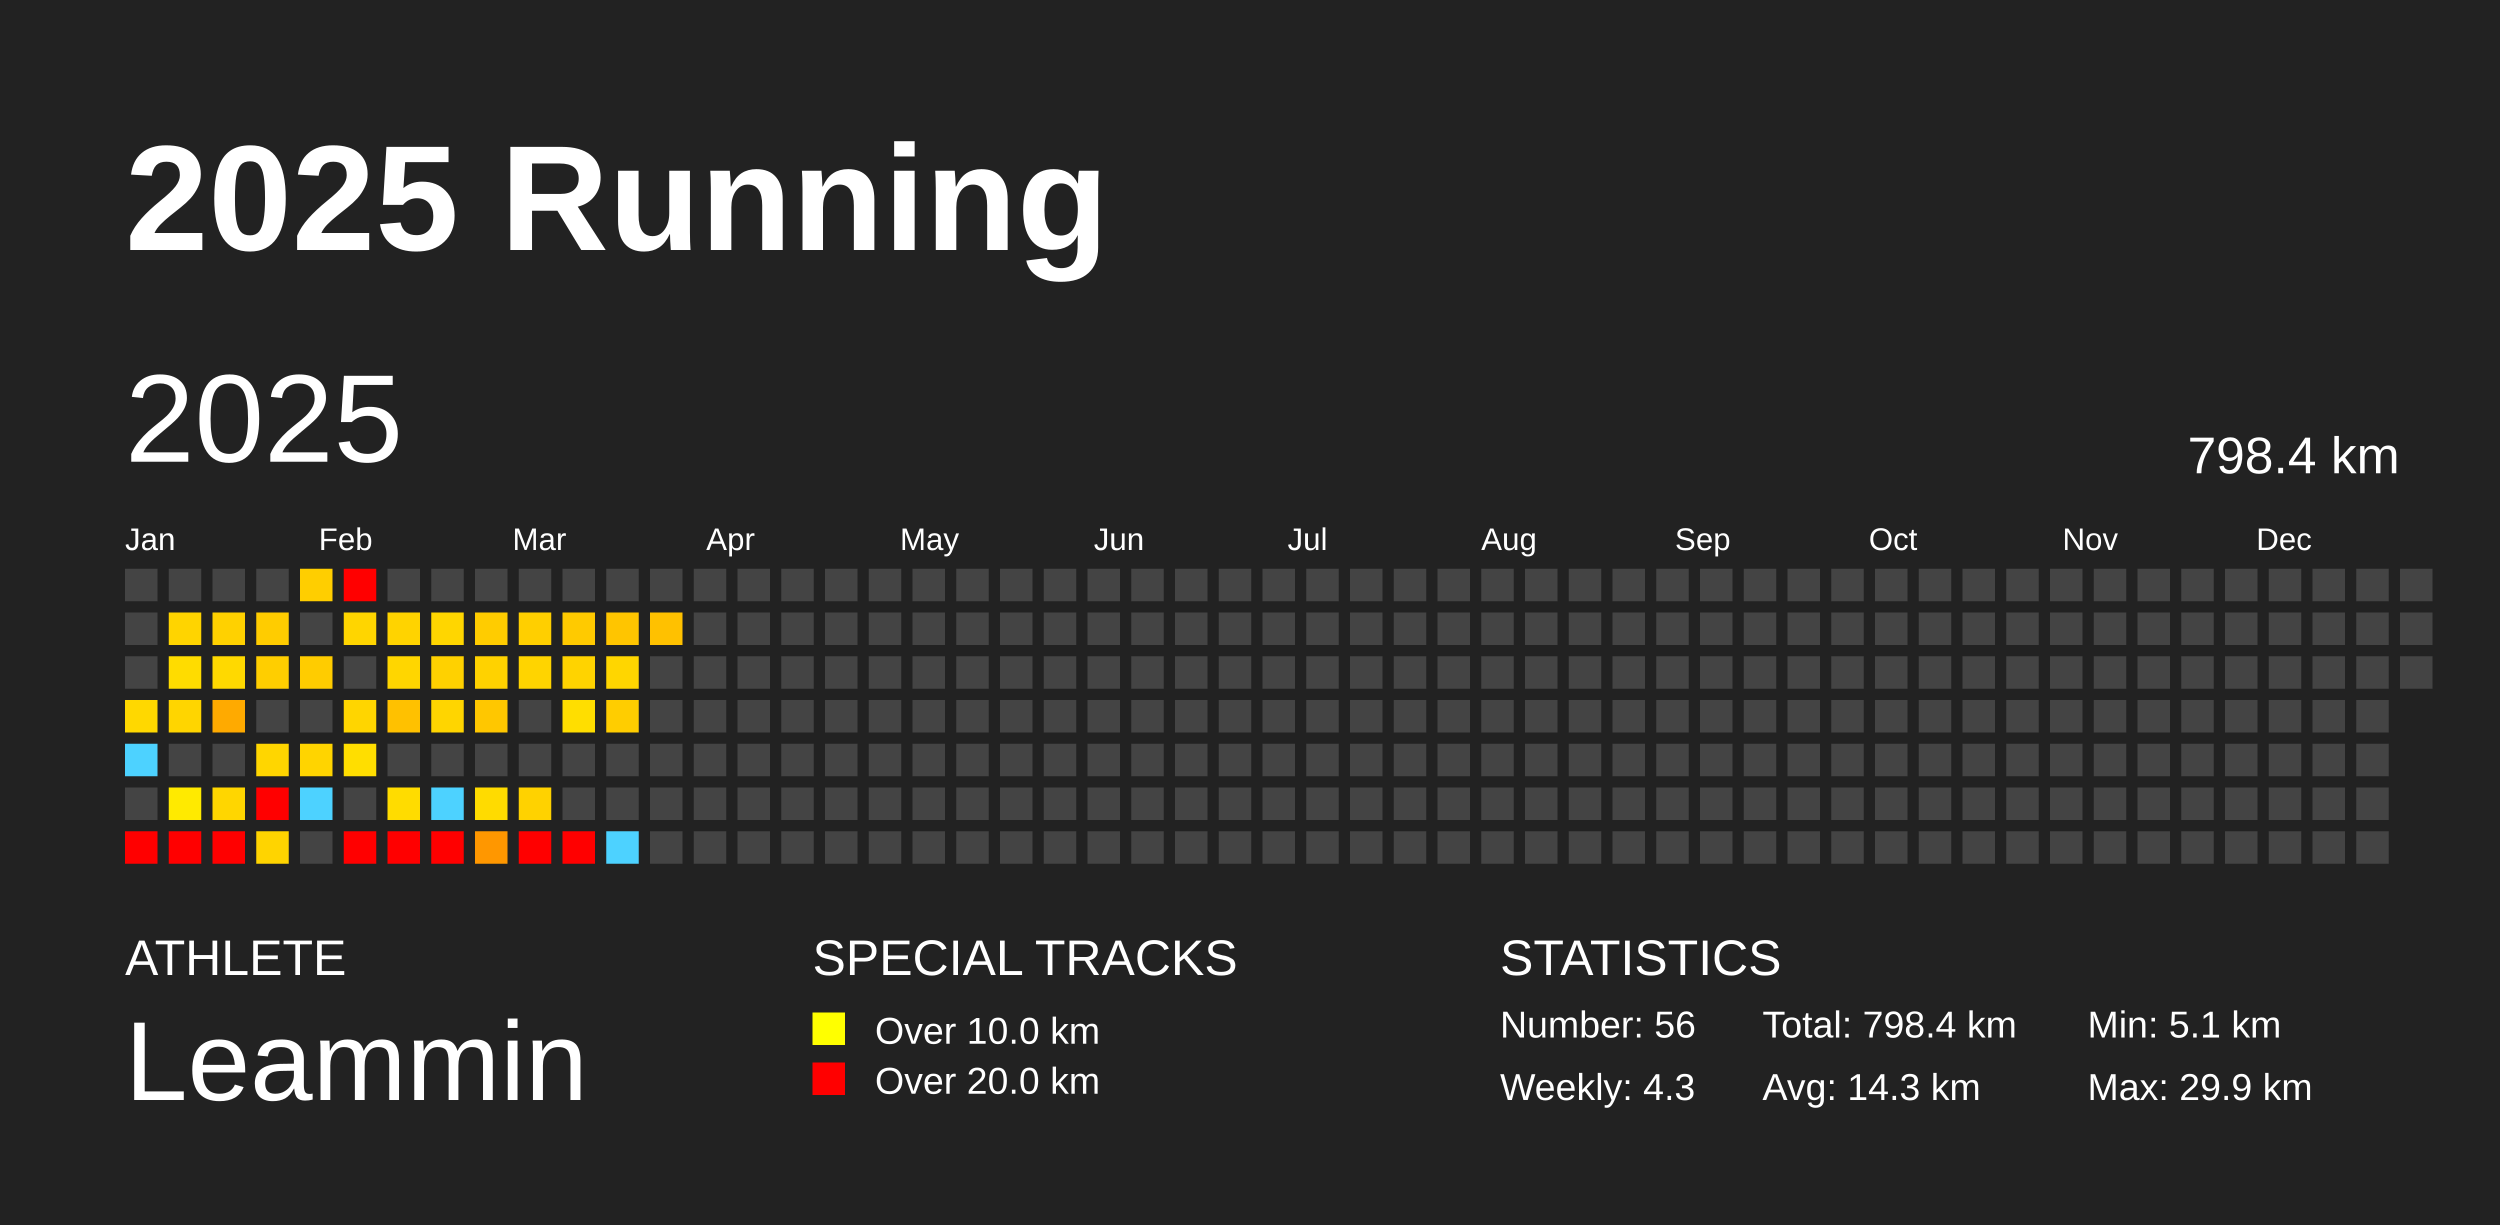
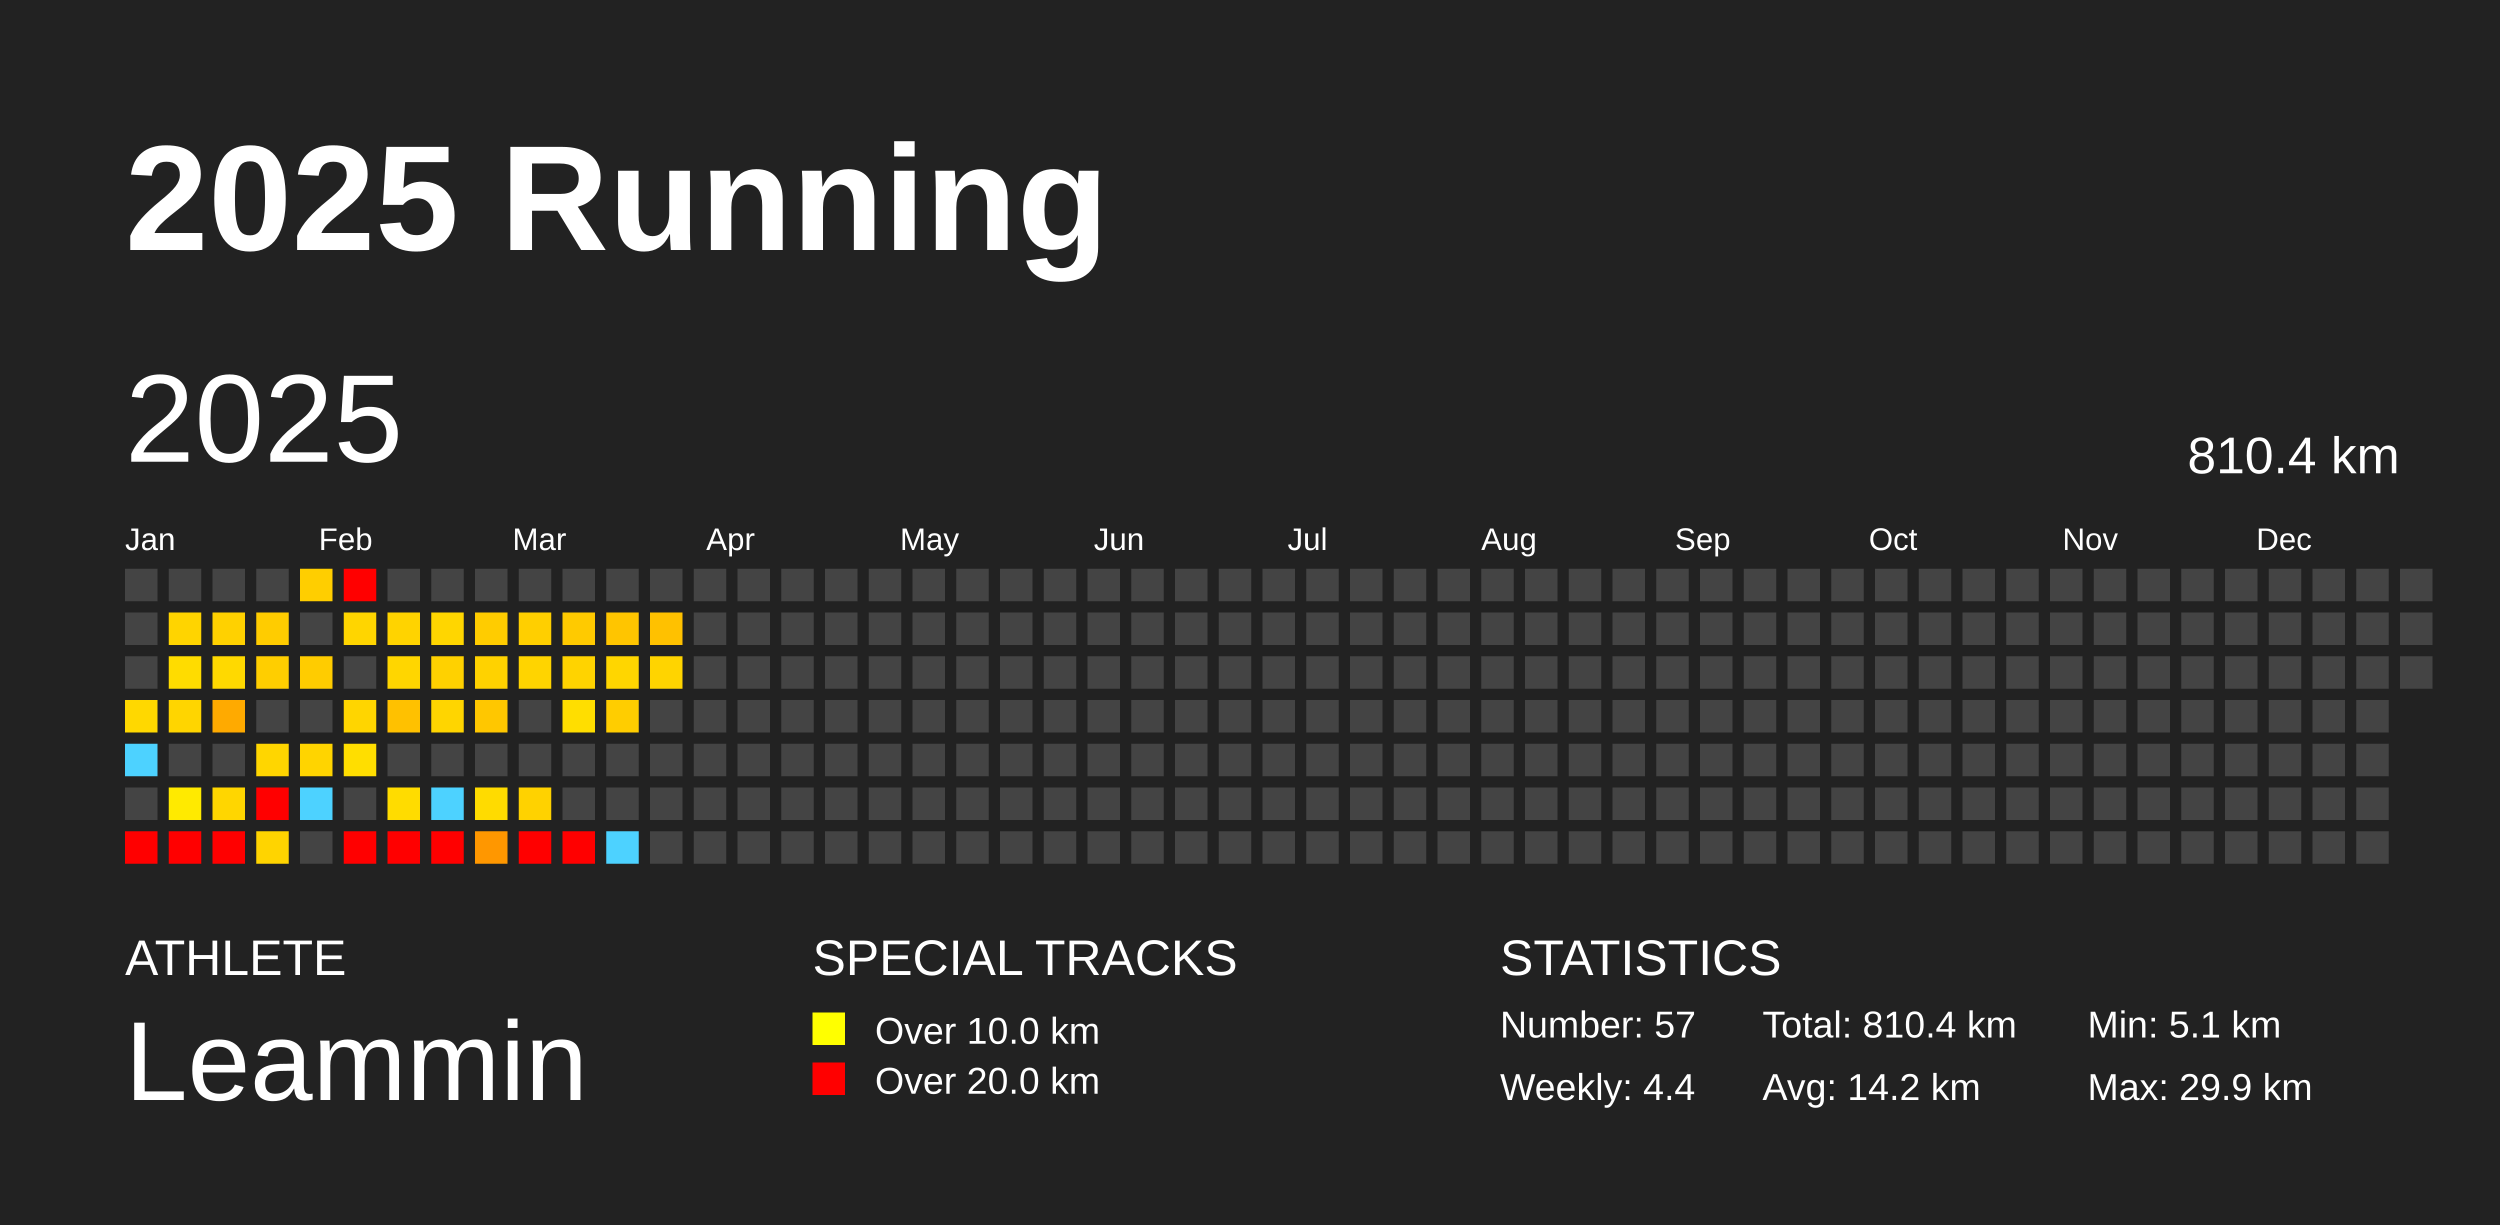
<svg xmlns="http://www.w3.org/2000/svg" baseProfile="full" height="98mm" version="1.1" viewBox="0,0,200,98" width="200mm">
  <defs />
  <rect fill="#222222" height="98" width="200" x="0" y="0" />
  <text fill="#FFFFFF" style="font-size:12px; font-family:Arial; font-weight:bold;" x="10" y="20">2025 Running</text>
  <text fill="#FFFFFF" style="font-size:4px; font-family:Arial" x="10" y="78">ATHLETE</text>
  <text fill="#FFFFFF" style="font-size:9px; font-family:Arial" x="10" y="88">Leammin</text>
  <text fill="#FFFFFF" style="font-size:4px; font-family:Arial" x="65" y="78">SPECIAL TRACKS</text>
  <rect fill="yellow" height="2.6" width="2.6" x="65" y="81" />
  <text fill="#FFFFFF" style="font-size:3px; font-family:Arial" x="70" y="83.5">Over 10.0 km</text>
  <rect fill="red" height="2.6" width="2.6" x="65" y="85" />
  <text fill="#FFFFFF" style="font-size:3px; font-family:Arial" x="70" y="87.5">Over 20.0 km</text>
  <text fill="#FFFFFF" style="font-size:4px; font-family:Arial" x="120" y="78">STATISTICS</text>
-   <text fill="#FFFFFF" style="font-size:3px; font-family:Arial" x="120" y="83">Number: 56</text>
-   <text fill="#FFFFFF" style="font-size:3px; font-family:Arial" x="120" y="88">Weekly: 4.3</text>
-   <text fill="#FFFFFF" style="font-size:3px; font-family:Arial" x="141" y="83">Total: 798.4 km</text>
-   <text fill="#FFFFFF" style="font-size:3px; font-family:Arial" x="141" y="88">Avg: 14.3 km</text>
+   <text fill="#FFFFFF" style="font-size:3px; font-family:Arial" x="120" y="83">Number: 57</text>
+   <text fill="#FFFFFF" style="font-size:3px; font-family:Arial" x="120" y="88">Weekly: 4.4</text>
+   <text fill="#FFFFFF" style="font-size:3px; font-family:Arial" x="141" y="83">Total: 810.4 km</text>
+   <text fill="#FFFFFF" style="font-size:3px; font-family:Arial" x="141" y="88">Avg: 14.2 km</text>
  <text fill="#FFFFFF" style="font-size:3px; font-family:Arial" x="167" y="83">Min: 5.1 km</text>
  <text fill="#FFFFFF" style="font-size:3px; font-family:Arial" x="167" y="88">Max: 29.9 km</text>
  <text dominant-baseline="hanging" fill="#FFFFFF" style="font-size:10.0px; font-family:Arial;" x="10" y="30">2025</text>
-   <text dominant-baseline="hanging" fill="#FFFFFF" style="font-size:4.125px; font-family:Arial;" x="175" y="35">798.4 km</text>
+   <text dominant-baseline="hanging" fill="#FFFFFF" style="font-size:4.125px; font-family:Arial;" x="175" y="35">810.4 km</text>
  <text fill="#FFFFFF" style="font-size:2.5px; font-family:Arial" x="10.0" y="44">Jan</text>
  <text fill="#FFFFFF" style="font-size:2.5px; font-family:Arial" x="25.5" y="44">Feb</text>
  <text fill="#FFFFFF" style="font-size:2.5px; font-family:Arial" x="41.0" y="44">Mar</text>
  <text fill="#FFFFFF" style="font-size:2.5px; font-family:Arial" x="56.5" y="44">Apr</text>
  <text fill="#FFFFFF" style="font-size:2.5px; font-family:Arial" x="72.0" y="44">May</text>
  <text fill="#FFFFFF" style="font-size:2.5px; font-family:Arial" x="87.5" y="44">Jun</text>
  <text fill="#FFFFFF" style="font-size:2.5px; font-family:Arial" x="103.0" y="44">Jul</text>
  <text fill="#FFFFFF" style="font-size:2.5px; font-family:Arial" x="118.5" y="44">Aug</text>
  <text fill="#FFFFFF" style="font-size:2.5px; font-family:Arial" x="134.0" y="44">Sep</text>
  <text fill="#FFFFFF" style="font-size:2.5px; font-family:Arial" x="149.5" y="44">Oct</text>
  <text fill="#FFFFFF" style="font-size:2.5px; font-family:Arial" x="165.0" y="44">Nov</text>
  <text fill="#FFFFFF" style="font-size:2.5px; font-family:Arial" x="180.5" y="44">Dec</text>
  <rect fill="#444444" height="2.6" width="2.6" x="10.0" y="45.5" />
  <rect fill="#444444" height="2.6" width="2.6" x="10.0" y="49.0" />
  <rect fill="#444444" height="2.6" width="2.6" x="10.0" y="52.5" />
  <rect fill="#ffd800" height="2.6" width="2.6" x="10.0" y="56.0" />
  <rect fill="#4dd2ff" height="2.6" width="2.6" x="10.0" y="59.5" />
  <rect fill="#444444" height="2.6" width="2.6" x="10.0" y="63.0" />
  <rect fill="red" height="2.6" width="2.6" x="10.0" y="66.5" />
  <rect fill="#444444" height="2.6" width="2.6" x="13.5" y="45.5" />
  <rect fill="#ffd400" height="2.6" width="2.6" x="13.5" y="49.0" />
  <rect fill="#ffdc00" height="2.6" width="2.6" x="13.5" y="52.5" />
  <rect fill="#ffd500" height="2.6" width="2.6" x="13.5" y="56.0" />
  <rect fill="#444444" height="2.6" width="2.6" x="13.5" y="59.5" />
  <rect fill="#ffea00" height="2.6" width="2.6" x="13.5" y="63.0" />
  <rect fill="red" height="2.6" width="2.6" x="13.5" y="66.5" />
  <rect fill="#444444" height="2.6" width="2.6" x="17.0" y="45.5" />
  <rect fill="#ffd100" height="2.6" width="2.6" x="17.0" y="49.0" />
  <rect fill="#ffd900" height="2.6" width="2.6" x="17.0" y="52.5" />
  <rect fill="#ffaa00" height="2.6" width="2.6" x="17.0" y="56.0" />
  <rect fill="#444444" height="2.6" width="2.6" x="17.0" y="59.5" />
  <rect fill="#ffd600" height="2.6" width="2.6" x="17.0" y="63.0" />
  <rect fill="red" height="2.6" width="2.6" x="17.0" y="66.5" />
  <rect fill="#444444" height="2.6" width="2.6" x="20.5" y="45.5" />
  <rect fill="#ffcc00" height="2.6" width="2.6" x="20.5" y="49.0" />
  <rect fill="#ffce00" height="2.6" width="2.6" x="20.5" y="52.5" />
  <rect fill="#444444" height="2.6" width="2.6" x="20.5" y="56.0" />
  <rect fill="#ffd600" height="2.6" width="2.6" x="20.5" y="59.5" />
  <rect fill="red" height="2.6" width="2.6" x="20.5" y="63.0" />
  <rect fill="#ffd400" height="2.6" width="2.6" x="20.5" y="66.5" />
  <rect fill="#ffce00" height="2.6" width="2.6" x="24.0" y="45.5" />
  <rect fill="#444444" height="2.6" width="2.6" x="24.0" y="49.0" />
  <rect fill="#ffcc00" height="2.6" width="2.6" x="24.0" y="52.5" />
  <rect fill="#444444" height="2.6" width="2.6" x="24.0" y="56.0" />
  <rect fill="#ffd400" height="2.6" width="2.6" x="24.0" y="59.5" />
  <rect fill="#4dd2ff" height="2.6" width="2.6" x="24.0" y="63.0" />
  <rect fill="#444444" height="2.6" width="2.6" x="24.0" y="66.5" />
  <rect fill="red" height="2.6" width="2.6" x="27.5" y="45.5" />
  <rect fill="#ffd500" height="2.6" width="2.6" x="27.5" y="49.0" />
  <rect fill="#444444" height="2.6" width="2.6" x="27.5" y="52.5" />
  <rect fill="#ffd500" height="2.6" width="2.6" x="27.5" y="56.0" />
  <rect fill="#ffde00" height="2.6" width="2.6" x="27.5" y="59.5" />
  <rect fill="#444444" height="2.6" width="2.6" x="27.5" y="63.0" />
  <rect fill="red" height="2.6" width="2.6" x="27.5" y="66.5" />
  <rect fill="#444444" height="2.6" width="2.6" x="31.0" y="45.5" />
  <rect fill="#ffd300" height="2.6" width="2.6" x="31.0" y="49.0" />
  <rect fill="#ffd600" height="2.6" width="2.6" x="31.0" y="52.5" />
  <rect fill="#ffc100" height="2.6" width="2.6" x="31.0" y="56.0" />
  <rect fill="#444444" height="2.6" width="2.6" x="31.0" y="59.5" />
  <rect fill="#ffdc00" height="2.6" width="2.6" x="31.0" y="63.0" />
  <rect fill="red" height="2.6" width="2.6" x="31.0" y="66.5" />
  <rect fill="#444444" height="2.6" width="2.6" x="34.5" y="45.5" />
  <rect fill="#ffd600" height="2.6" width="2.6" x="34.5" y="49.0" />
  <rect fill="#ffd100" height="2.6" width="2.6" x="34.5" y="52.5" />
  <rect fill="#ffd500" height="2.6" width="2.6" x="34.5" y="56.0" />
  <rect fill="#444444" height="2.6" width="2.6" x="34.5" y="59.5" />
  <rect fill="#4dd2ff" height="2.6" width="2.6" x="34.5" y="63.0" />
  <rect fill="red" height="2.6" width="2.6" x="34.5" y="66.5" />
  <rect fill="#444444" height="2.6" width="2.6" x="38.0" y="45.5" />
  <rect fill="#ffcc00" height="2.6" width="2.6" x="38.0" y="49.0" />
  <rect fill="#ffd200" height="2.6" width="2.6" x="38.0" y="52.5" />
  <rect fill="#ffc700" height="2.6" width="2.6" x="38.0" y="56.0" />
  <rect fill="#444444" height="2.6" width="2.6" x="38.0" y="59.5" />
  <rect fill="#ffdb00" height="2.6" width="2.6" x="38.0" y="63.0" />
  <rect fill="#ff9700" height="2.6" width="2.6" x="38.0" y="66.5" />
  <rect fill="#444444" height="2.6" width="2.6" x="41.5" y="45.5" />
  <rect fill="#ffcf00" height="2.6" width="2.6" x="41.5" y="49.0" />
  <rect fill="#ffd400" height="2.6" width="2.6" x="41.5" y="52.5" />
  <rect fill="#444444" height="2.6" width="2.6" x="41.5" y="56.0" />
  <rect fill="#444444" height="2.6" width="2.6" x="41.5" y="59.5" />
  <rect fill="#ffd200" height="2.6" width="2.6" x="41.5" y="63.0" />
  <rect fill="red" height="2.6" width="2.6" x="41.5" y="66.5" />
  <rect fill="#444444" height="2.6" width="2.6" x="45.0" y="45.5" />
  <rect fill="#ffca00" height="2.6" width="2.6" x="45.0" y="49.0" />
  <rect fill="#ffd300" height="2.6" width="2.6" x="45.0" y="52.5" />
  <rect fill="#ffde00" height="2.6" width="2.6" x="45.0" y="56.0" />
  <rect fill="#444444" height="2.6" width="2.6" x="45.0" y="59.5" />
  <rect fill="#444444" height="2.6" width="2.6" x="45.0" y="63.0" />
  <rect fill="red" height="2.6" width="2.6" x="45.0" y="66.5" />
  <rect fill="#444444" height="2.6" width="2.6" x="48.5" y="45.5" />
  <rect fill="#ffc500" height="2.6" width="2.6" x="48.5" y="49.0" />
  <rect fill="#ffd600" height="2.6" width="2.6" x="48.5" y="52.5" />
  <rect fill="#ffcd00" height="2.6" width="2.6" x="48.5" y="56.0" />
  <rect fill="#444444" height="2.6" width="2.6" x="48.5" y="59.5" />
  <rect fill="#444444" height="2.6" width="2.6" x="48.5" y="63.0" />
  <rect fill="#4dd2ff" height="2.6" width="2.6" x="48.5" y="66.5" />
  <rect fill="#444444" height="2.6" width="2.6" x="52.0" y="45.5" />
  <rect fill="#ffc100" height="2.6" width="2.6" x="52.0" y="49.0" />
-   <rect fill="#444444" height="2.6" width="2.6" x="52.0" y="52.5" />
+   <rect fill="#ffd400" height="2.6" width="2.6" x="52.0" y="52.5" />
  <rect fill="#444444" height="2.6" width="2.6" x="52.0" y="56.0" />
  <rect fill="#444444" height="2.6" width="2.6" x="52.0" y="59.5" />
  <rect fill="#444444" height="2.6" width="2.6" x="52.0" y="63.0" />
  <rect fill="#444444" height="2.6" width="2.6" x="52.0" y="66.5" />
  <rect fill="#444444" height="2.6" width="2.6" x="55.5" y="45.5" />
  <rect fill="#444444" height="2.6" width="2.6" x="55.5" y="49.0" />
  <rect fill="#444444" height="2.6" width="2.6" x="55.5" y="52.5" />
  <rect fill="#444444" height="2.6" width="2.6" x="55.5" y="56.0" />
  <rect fill="#444444" height="2.6" width="2.6" x="55.5" y="59.5" />
  <rect fill="#444444" height="2.6" width="2.6" x="55.5" y="63.0" />
  <rect fill="#444444" height="2.6" width="2.6" x="55.5" y="66.5" />
  <rect fill="#444444" height="2.6" width="2.6" x="59.0" y="45.5" />
  <rect fill="#444444" height="2.6" width="2.6" x="59.0" y="49.0" />
  <rect fill="#444444" height="2.6" width="2.6" x="59.0" y="52.5" />
  <rect fill="#444444" height="2.6" width="2.6" x="59.0" y="56.0" />
  <rect fill="#444444" height="2.6" width="2.6" x="59.0" y="59.5" />
  <rect fill="#444444" height="2.6" width="2.6" x="59.0" y="63.0" />
  <rect fill="#444444" height="2.6" width="2.6" x="59.0" y="66.5" />
  <rect fill="#444444" height="2.6" width="2.6" x="62.5" y="45.5" />
  <rect fill="#444444" height="2.6" width="2.6" x="62.5" y="49.0" />
  <rect fill="#444444" height="2.6" width="2.6" x="62.5" y="52.5" />
  <rect fill="#444444" height="2.6" width="2.6" x="62.5" y="56.0" />
  <rect fill="#444444" height="2.6" width="2.6" x="62.5" y="59.5" />
  <rect fill="#444444" height="2.6" width="2.6" x="62.5" y="63.0" />
  <rect fill="#444444" height="2.6" width="2.6" x="62.5" y="66.5" />
  <rect fill="#444444" height="2.6" width="2.6" x="66.0" y="45.5" />
  <rect fill="#444444" height="2.6" width="2.6" x="66.0" y="49.0" />
  <rect fill="#444444" height="2.6" width="2.6" x="66.0" y="52.5" />
  <rect fill="#444444" height="2.6" width="2.6" x="66.0" y="56.0" />
  <rect fill="#444444" height="2.6" width="2.6" x="66.0" y="59.5" />
  <rect fill="#444444" height="2.6" width="2.6" x="66.0" y="63.0" />
  <rect fill="#444444" height="2.6" width="2.6" x="66.0" y="66.5" />
  <rect fill="#444444" height="2.6" width="2.6" x="69.5" y="45.5" />
  <rect fill="#444444" height="2.6" width="2.6" x="69.5" y="49.0" />
  <rect fill="#444444" height="2.6" width="2.6" x="69.5" y="52.5" />
  <rect fill="#444444" height="2.6" width="2.6" x="69.5" y="56.0" />
  <rect fill="#444444" height="2.6" width="2.6" x="69.5" y="59.5" />
  <rect fill="#444444" height="2.6" width="2.6" x="69.5" y="63.0" />
  <rect fill="#444444" height="2.6" width="2.6" x="69.5" y="66.5" />
  <rect fill="#444444" height="2.6" width="2.6" x="73.0" y="45.5" />
  <rect fill="#444444" height="2.6" width="2.6" x="73.0" y="49.0" />
  <rect fill="#444444" height="2.6" width="2.6" x="73.0" y="52.5" />
  <rect fill="#444444" height="2.6" width="2.6" x="73.0" y="56.0" />
  <rect fill="#444444" height="2.6" width="2.6" x="73.0" y="59.5" />
  <rect fill="#444444" height="2.6" width="2.6" x="73.0" y="63.0" />
  <rect fill="#444444" height="2.6" width="2.6" x="73.0" y="66.5" />
  <rect fill="#444444" height="2.6" width="2.6" x="76.5" y="45.5" />
  <rect fill="#444444" height="2.6" width="2.6" x="76.5" y="49.0" />
  <rect fill="#444444" height="2.6" width="2.6" x="76.5" y="52.5" />
  <rect fill="#444444" height="2.6" width="2.6" x="76.5" y="56.0" />
  <rect fill="#444444" height="2.6" width="2.6" x="76.5" y="59.5" />
  <rect fill="#444444" height="2.6" width="2.6" x="76.5" y="63.0" />
  <rect fill="#444444" height="2.6" width="2.6" x="76.5" y="66.5" />
  <rect fill="#444444" height="2.6" width="2.6" x="80.0" y="45.5" />
  <rect fill="#444444" height="2.6" width="2.6" x="80.0" y="49.0" />
  <rect fill="#444444" height="2.6" width="2.6" x="80.0" y="52.5" />
  <rect fill="#444444" height="2.6" width="2.6" x="80.0" y="56.0" />
  <rect fill="#444444" height="2.6" width="2.6" x="80.0" y="59.5" />
  <rect fill="#444444" height="2.6" width="2.6" x="80.0" y="63.0" />
  <rect fill="#444444" height="2.6" width="2.6" x="80.0" y="66.5" />
  <rect fill="#444444" height="2.6" width="2.6" x="83.5" y="45.5" />
  <rect fill="#444444" height="2.6" width="2.6" x="83.5" y="49.0" />
  <rect fill="#444444" height="2.6" width="2.6" x="83.5" y="52.5" />
  <rect fill="#444444" height="2.6" width="2.6" x="83.5" y="56.0" />
  <rect fill="#444444" height="2.6" width="2.6" x="83.5" y="59.5" />
  <rect fill="#444444" height="2.6" width="2.6" x="83.5" y="63.0" />
  <rect fill="#444444" height="2.6" width="2.6" x="83.5" y="66.5" />
  <rect fill="#444444" height="2.6" width="2.6" x="87.0" y="45.5" />
  <rect fill="#444444" height="2.6" width="2.6" x="87.0" y="49.0" />
  <rect fill="#444444" height="2.6" width="2.6" x="87.0" y="52.5" />
  <rect fill="#444444" height="2.6" width="2.6" x="87.0" y="56.0" />
  <rect fill="#444444" height="2.6" width="2.6" x="87.0" y="59.5" />
  <rect fill="#444444" height="2.6" width="2.6" x="87.0" y="63.0" />
  <rect fill="#444444" height="2.6" width="2.6" x="87.0" y="66.5" />
  <rect fill="#444444" height="2.6" width="2.6" x="90.5" y="45.5" />
  <rect fill="#444444" height="2.6" width="2.6" x="90.5" y="49.0" />
  <rect fill="#444444" height="2.6" width="2.6" x="90.5" y="52.5" />
  <rect fill="#444444" height="2.6" width="2.6" x="90.5" y="56.0" />
  <rect fill="#444444" height="2.6" width="2.6" x="90.5" y="59.5" />
  <rect fill="#444444" height="2.6" width="2.6" x="90.5" y="63.0" />
  <rect fill="#444444" height="2.6" width="2.6" x="90.5" y="66.5" />
  <rect fill="#444444" height="2.6" width="2.6" x="94.0" y="45.5" />
  <rect fill="#444444" height="2.6" width="2.6" x="94.0" y="49.0" />
  <rect fill="#444444" height="2.6" width="2.6" x="94.0" y="52.5" />
  <rect fill="#444444" height="2.6" width="2.6" x="94.0" y="56.0" />
  <rect fill="#444444" height="2.6" width="2.6" x="94.0" y="59.5" />
  <rect fill="#444444" height="2.6" width="2.6" x="94.0" y="63.0" />
  <rect fill="#444444" height="2.6" width="2.6" x="94.0" y="66.5" />
  <rect fill="#444444" height="2.6" width="2.6" x="97.5" y="45.5" />
  <rect fill="#444444" height="2.6" width="2.6" x="97.5" y="49.0" />
  <rect fill="#444444" height="2.6" width="2.6" x="97.5" y="52.5" />
  <rect fill="#444444" height="2.6" width="2.6" x="97.5" y="56.0" />
  <rect fill="#444444" height="2.6" width="2.6" x="97.5" y="59.5" />
  <rect fill="#444444" height="2.6" width="2.6" x="97.5" y="63.0" />
  <rect fill="#444444" height="2.6" width="2.6" x="97.5" y="66.5" />
  <rect fill="#444444" height="2.6" width="2.6" x="101.0" y="45.5" />
  <rect fill="#444444" height="2.6" width="2.6" x="101.0" y="49.0" />
  <rect fill="#444444" height="2.6" width="2.6" x="101.0" y="52.5" />
  <rect fill="#444444" height="2.6" width="2.6" x="101.0" y="56.0" />
  <rect fill="#444444" height="2.6" width="2.6" x="101.0" y="59.5" />
  <rect fill="#444444" height="2.6" width="2.6" x="101.0" y="63.0" />
  <rect fill="#444444" height="2.6" width="2.6" x="101.0" y="66.5" />
  <rect fill="#444444" height="2.6" width="2.6" x="104.5" y="45.5" />
  <rect fill="#444444" height="2.6" width="2.6" x="104.5" y="49.0" />
  <rect fill="#444444" height="2.6" width="2.6" x="104.5" y="52.5" />
  <rect fill="#444444" height="2.6" width="2.6" x="104.5" y="56.0" />
  <rect fill="#444444" height="2.6" width="2.6" x="104.5" y="59.5" />
  <rect fill="#444444" height="2.6" width="2.6" x="104.5" y="63.0" />
  <rect fill="#444444" height="2.6" width="2.6" x="104.5" y="66.5" />
  <rect fill="#444444" height="2.6" width="2.6" x="108.0" y="45.5" />
  <rect fill="#444444" height="2.6" width="2.6" x="108.0" y="49.0" />
  <rect fill="#444444" height="2.6" width="2.6" x="108.0" y="52.5" />
  <rect fill="#444444" height="2.6" width="2.6" x="108.0" y="56.0" />
  <rect fill="#444444" height="2.6" width="2.6" x="108.0" y="59.5" />
  <rect fill="#444444" height="2.6" width="2.6" x="108.0" y="63.0" />
  <rect fill="#444444" height="2.6" width="2.6" x="108.0" y="66.5" />
  <rect fill="#444444" height="2.6" width="2.6" x="111.5" y="45.5" />
  <rect fill="#444444" height="2.6" width="2.6" x="111.5" y="49.0" />
  <rect fill="#444444" height="2.6" width="2.6" x="111.5" y="52.5" />
  <rect fill="#444444" height="2.6" width="2.6" x="111.5" y="56.0" />
  <rect fill="#444444" height="2.6" width="2.6" x="111.5" y="59.5" />
  <rect fill="#444444" height="2.6" width="2.6" x="111.5" y="63.0" />
  <rect fill="#444444" height="2.6" width="2.6" x="111.5" y="66.5" />
  <rect fill="#444444" height="2.6" width="2.6" x="115.0" y="45.5" />
  <rect fill="#444444" height="2.6" width="2.6" x="115.0" y="49.0" />
  <rect fill="#444444" height="2.6" width="2.6" x="115.0" y="52.5" />
  <rect fill="#444444" height="2.6" width="2.6" x="115.0" y="56.0" />
  <rect fill="#444444" height="2.6" width="2.6" x="115.0" y="59.5" />
  <rect fill="#444444" height="2.6" width="2.6" x="115.0" y="63.0" />
  <rect fill="#444444" height="2.6" width="2.6" x="115.0" y="66.5" />
  <rect fill="#444444" height="2.6" width="2.6" x="118.5" y="45.5" />
  <rect fill="#444444" height="2.6" width="2.6" x="118.5" y="49.0" />
  <rect fill="#444444" height="2.6" width="2.6" x="118.5" y="52.5" />
  <rect fill="#444444" height="2.6" width="2.6" x="118.5" y="56.0" />
  <rect fill="#444444" height="2.6" width="2.6" x="118.5" y="59.5" />
  <rect fill="#444444" height="2.6" width="2.6" x="118.5" y="63.0" />
  <rect fill="#444444" height="2.6" width="2.6" x="118.5" y="66.5" />
  <rect fill="#444444" height="2.6" width="2.6" x="122.0" y="45.5" />
  <rect fill="#444444" height="2.6" width="2.6" x="122.0" y="49.0" />
  <rect fill="#444444" height="2.6" width="2.6" x="122.0" y="52.5" />
  <rect fill="#444444" height="2.6" width="2.6" x="122.0" y="56.0" />
  <rect fill="#444444" height="2.6" width="2.6" x="122.0" y="59.5" />
  <rect fill="#444444" height="2.6" width="2.6" x="122.0" y="63.0" />
  <rect fill="#444444" height="2.6" width="2.6" x="122.0" y="66.5" />
  <rect fill="#444444" height="2.6" width="2.6" x="125.5" y="45.5" />
  <rect fill="#444444" height="2.6" width="2.6" x="125.5" y="49.0" />
  <rect fill="#444444" height="2.6" width="2.6" x="125.5" y="52.5" />
  <rect fill="#444444" height="2.6" width="2.6" x="125.5" y="56.0" />
  <rect fill="#444444" height="2.6" width="2.6" x="125.5" y="59.5" />
  <rect fill="#444444" height="2.6" width="2.6" x="125.5" y="63.0" />
  <rect fill="#444444" height="2.6" width="2.6" x="125.5" y="66.5" />
  <rect fill="#444444" height="2.6" width="2.6" x="129.0" y="45.5" />
  <rect fill="#444444" height="2.6" width="2.6" x="129.0" y="49.0" />
  <rect fill="#444444" height="2.6" width="2.6" x="129.0" y="52.5" />
  <rect fill="#444444" height="2.6" width="2.6" x="129.0" y="56.0" />
  <rect fill="#444444" height="2.6" width="2.6" x="129.0" y="59.5" />
  <rect fill="#444444" height="2.6" width="2.6" x="129.0" y="63.0" />
  <rect fill="#444444" height="2.6" width="2.6" x="129.0" y="66.5" />
  <rect fill="#444444" height="2.6" width="2.6" x="132.5" y="45.5" />
  <rect fill="#444444" height="2.6" width="2.6" x="132.5" y="49.0" />
  <rect fill="#444444" height="2.6" width="2.6" x="132.5" y="52.5" />
  <rect fill="#444444" height="2.6" width="2.6" x="132.5" y="56.0" />
  <rect fill="#444444" height="2.6" width="2.6" x="132.5" y="59.5" />
  <rect fill="#444444" height="2.6" width="2.6" x="132.5" y="63.0" />
  <rect fill="#444444" height="2.6" width="2.6" x="132.5" y="66.5" />
  <rect fill="#444444" height="2.6" width="2.6" x="136.0" y="45.5" />
  <rect fill="#444444" height="2.6" width="2.6" x="136.0" y="49.0" />
  <rect fill="#444444" height="2.6" width="2.6" x="136.0" y="52.5" />
  <rect fill="#444444" height="2.6" width="2.6" x="136.0" y="56.0" />
  <rect fill="#444444" height="2.6" width="2.6" x="136.0" y="59.5" />
  <rect fill="#444444" height="2.6" width="2.6" x="136.0" y="63.0" />
  <rect fill="#444444" height="2.6" width="2.6" x="136.0" y="66.5" />
  <rect fill="#444444" height="2.6" width="2.6" x="139.5" y="45.5" />
  <rect fill="#444444" height="2.6" width="2.6" x="139.5" y="49.0" />
  <rect fill="#444444" height="2.6" width="2.6" x="139.5" y="52.5" />
  <rect fill="#444444" height="2.6" width="2.6" x="139.5" y="56.0" />
  <rect fill="#444444" height="2.6" width="2.6" x="139.5" y="59.5" />
  <rect fill="#444444" height="2.6" width="2.6" x="139.5" y="63.0" />
  <rect fill="#444444" height="2.6" width="2.6" x="139.5" y="66.5" />
  <rect fill="#444444" height="2.6" width="2.6" x="143.0" y="45.5" />
  <rect fill="#444444" height="2.6" width="2.6" x="143.0" y="49.0" />
  <rect fill="#444444" height="2.6" width="2.6" x="143.0" y="52.5" />
  <rect fill="#444444" height="2.6" width="2.6" x="143.0" y="56.0" />
  <rect fill="#444444" height="2.6" width="2.6" x="143.0" y="59.5" />
  <rect fill="#444444" height="2.6" width="2.6" x="143.0" y="63.0" />
  <rect fill="#444444" height="2.6" width="2.6" x="143.0" y="66.5" />
  <rect fill="#444444" height="2.6" width="2.6" x="146.5" y="45.5" />
  <rect fill="#444444" height="2.6" width="2.6" x="146.5" y="49.0" />
  <rect fill="#444444" height="2.6" width="2.6" x="146.5" y="52.5" />
  <rect fill="#444444" height="2.6" width="2.6" x="146.5" y="56.0" />
  <rect fill="#444444" height="2.6" width="2.6" x="146.5" y="59.5" />
  <rect fill="#444444" height="2.6" width="2.6" x="146.5" y="63.0" />
  <rect fill="#444444" height="2.6" width="2.6" x="146.5" y="66.5" />
  <rect fill="#444444" height="2.6" width="2.6" x="150.0" y="45.5" />
  <rect fill="#444444" height="2.6" width="2.6" x="150.0" y="49.0" />
  <rect fill="#444444" height="2.6" width="2.6" x="150.0" y="52.5" />
  <rect fill="#444444" height="2.6" width="2.6" x="150.0" y="56.0" />
  <rect fill="#444444" height="2.6" width="2.6" x="150.0" y="59.5" />
  <rect fill="#444444" height="2.6" width="2.6" x="150.0" y="63.0" />
  <rect fill="#444444" height="2.6" width="2.6" x="150.0" y="66.5" />
  <rect fill="#444444" height="2.6" width="2.6" x="153.5" y="45.5" />
  <rect fill="#444444" height="2.6" width="2.6" x="153.5" y="49.0" />
  <rect fill="#444444" height="2.6" width="2.6" x="153.5" y="52.5" />
  <rect fill="#444444" height="2.6" width="2.6" x="153.5" y="56.0" />
  <rect fill="#444444" height="2.6" width="2.6" x="153.5" y="59.5" />
  <rect fill="#444444" height="2.6" width="2.6" x="153.5" y="63.0" />
  <rect fill="#444444" height="2.6" width="2.6" x="153.5" y="66.5" />
  <rect fill="#444444" height="2.6" width="2.6" x="157.0" y="45.5" />
  <rect fill="#444444" height="2.6" width="2.6" x="157.0" y="49.0" />
  <rect fill="#444444" height="2.6" width="2.6" x="157.0" y="52.5" />
  <rect fill="#444444" height="2.6" width="2.6" x="157.0" y="56.0" />
  <rect fill="#444444" height="2.6" width="2.6" x="157.0" y="59.5" />
  <rect fill="#444444" height="2.6" width="2.6" x="157.0" y="63.0" />
  <rect fill="#444444" height="2.6" width="2.6" x="157.0" y="66.5" />
  <rect fill="#444444" height="2.6" width="2.6" x="160.5" y="45.5" />
  <rect fill="#444444" height="2.6" width="2.6" x="160.5" y="49.0" />
  <rect fill="#444444" height="2.6" width="2.6" x="160.5" y="52.5" />
  <rect fill="#444444" height="2.6" width="2.6" x="160.5" y="56.0" />
  <rect fill="#444444" height="2.6" width="2.6" x="160.5" y="59.5" />
  <rect fill="#444444" height="2.6" width="2.6" x="160.5" y="63.0" />
  <rect fill="#444444" height="2.6" width="2.6" x="160.5" y="66.5" />
  <rect fill="#444444" height="2.6" width="2.6" x="164.0" y="45.5" />
  <rect fill="#444444" height="2.6" width="2.6" x="164.0" y="49.0" />
  <rect fill="#444444" height="2.6" width="2.6" x="164.0" y="52.5" />
  <rect fill="#444444" height="2.6" width="2.6" x="164.0" y="56.0" />
  <rect fill="#444444" height="2.6" width="2.6" x="164.0" y="59.5" />
  <rect fill="#444444" height="2.6" width="2.6" x="164.0" y="63.0" />
  <rect fill="#444444" height="2.6" width="2.6" x="164.0" y="66.5" />
  <rect fill="#444444" height="2.6" width="2.6" x="167.5" y="45.5" />
  <rect fill="#444444" height="2.6" width="2.6" x="167.5" y="49.0" />
  <rect fill="#444444" height="2.6" width="2.6" x="167.5" y="52.5" />
  <rect fill="#444444" height="2.6" width="2.6" x="167.5" y="56.0" />
  <rect fill="#444444" height="2.6" width="2.6" x="167.5" y="59.5" />
  <rect fill="#444444" height="2.6" width="2.6" x="167.5" y="63.0" />
  <rect fill="#444444" height="2.6" width="2.6" x="167.5" y="66.5" />
  <rect fill="#444444" height="2.6" width="2.6" x="171.0" y="45.5" />
  <rect fill="#444444" height="2.6" width="2.6" x="171.0" y="49.0" />
  <rect fill="#444444" height="2.6" width="2.6" x="171.0" y="52.5" />
  <rect fill="#444444" height="2.6" width="2.6" x="171.0" y="56.0" />
  <rect fill="#444444" height="2.6" width="2.6" x="171.0" y="59.5" />
  <rect fill="#444444" height="2.6" width="2.6" x="171.0" y="63.0" />
  <rect fill="#444444" height="2.6" width="2.6" x="171.0" y="66.5" />
  <rect fill="#444444" height="2.6" width="2.6" x="174.5" y="45.5" />
  <rect fill="#444444" height="2.6" width="2.6" x="174.5" y="49.0" />
  <rect fill="#444444" height="2.6" width="2.6" x="174.5" y="52.5" />
  <rect fill="#444444" height="2.6" width="2.6" x="174.5" y="56.0" />
  <rect fill="#444444" height="2.6" width="2.6" x="174.5" y="59.5" />
  <rect fill="#444444" height="2.6" width="2.6" x="174.5" y="63.0" />
  <rect fill="#444444" height="2.6" width="2.6" x="174.5" y="66.5" />
  <rect fill="#444444" height="2.6" width="2.6" x="178.0" y="45.5" />
  <rect fill="#444444" height="2.6" width="2.6" x="178.0" y="49.0" />
  <rect fill="#444444" height="2.6" width="2.6" x="178.0" y="52.5" />
  <rect fill="#444444" height="2.6" width="2.6" x="178.0" y="56.0" />
  <rect fill="#444444" height="2.6" width="2.6" x="178.0" y="59.5" />
  <rect fill="#444444" height="2.6" width="2.6" x="178.0" y="63.0" />
  <rect fill="#444444" height="2.6" width="2.6" x="178.0" y="66.5" />
  <rect fill="#444444" height="2.6" width="2.6" x="181.5" y="45.5" />
  <rect fill="#444444" height="2.6" width="2.6" x="181.5" y="49.0" />
  <rect fill="#444444" height="2.6" width="2.6" x="181.5" y="52.5" />
  <rect fill="#444444" height="2.6" width="2.6" x="181.5" y="56.0" />
  <rect fill="#444444" height="2.6" width="2.6" x="181.5" y="59.5" />
  <rect fill="#444444" height="2.6" width="2.6" x="181.5" y="63.0" />
  <rect fill="#444444" height="2.6" width="2.6" x="181.5" y="66.5" />
  <rect fill="#444444" height="2.6" width="2.6" x="185.0" y="45.5" />
  <rect fill="#444444" height="2.6" width="2.6" x="185.0" y="49.0" />
  <rect fill="#444444" height="2.6" width="2.6" x="185.0" y="52.5" />
  <rect fill="#444444" height="2.6" width="2.6" x="185.0" y="56.0" />
  <rect fill="#444444" height="2.6" width="2.6" x="185.0" y="59.5" />
  <rect fill="#444444" height="2.6" width="2.6" x="185.0" y="63.0" />
  <rect fill="#444444" height="2.6" width="2.6" x="185.0" y="66.5" />
  <rect fill="#444444" height="2.6" width="2.6" x="188.5" y="45.5" />
  <rect fill="#444444" height="2.6" width="2.6" x="188.5" y="49.0" />
  <rect fill="#444444" height="2.6" width="2.6" x="188.5" y="52.5" />
  <rect fill="#444444" height="2.6" width="2.6" x="188.5" y="56.0" />
  <rect fill="#444444" height="2.6" width="2.6" x="188.5" y="59.5" />
  <rect fill="#444444" height="2.6" width="2.6" x="188.5" y="63.0" />
  <rect fill="#444444" height="2.6" width="2.6" x="188.5" y="66.5" />
  <rect fill="#444444" height="2.6" width="2.6" x="192.0" y="45.5" />
  <rect fill="#444444" height="2.6" width="2.6" x="192.0" y="49.0" />
  <rect fill="#444444" height="2.6" width="2.6" x="192.0" y="52.5" />
</svg>
